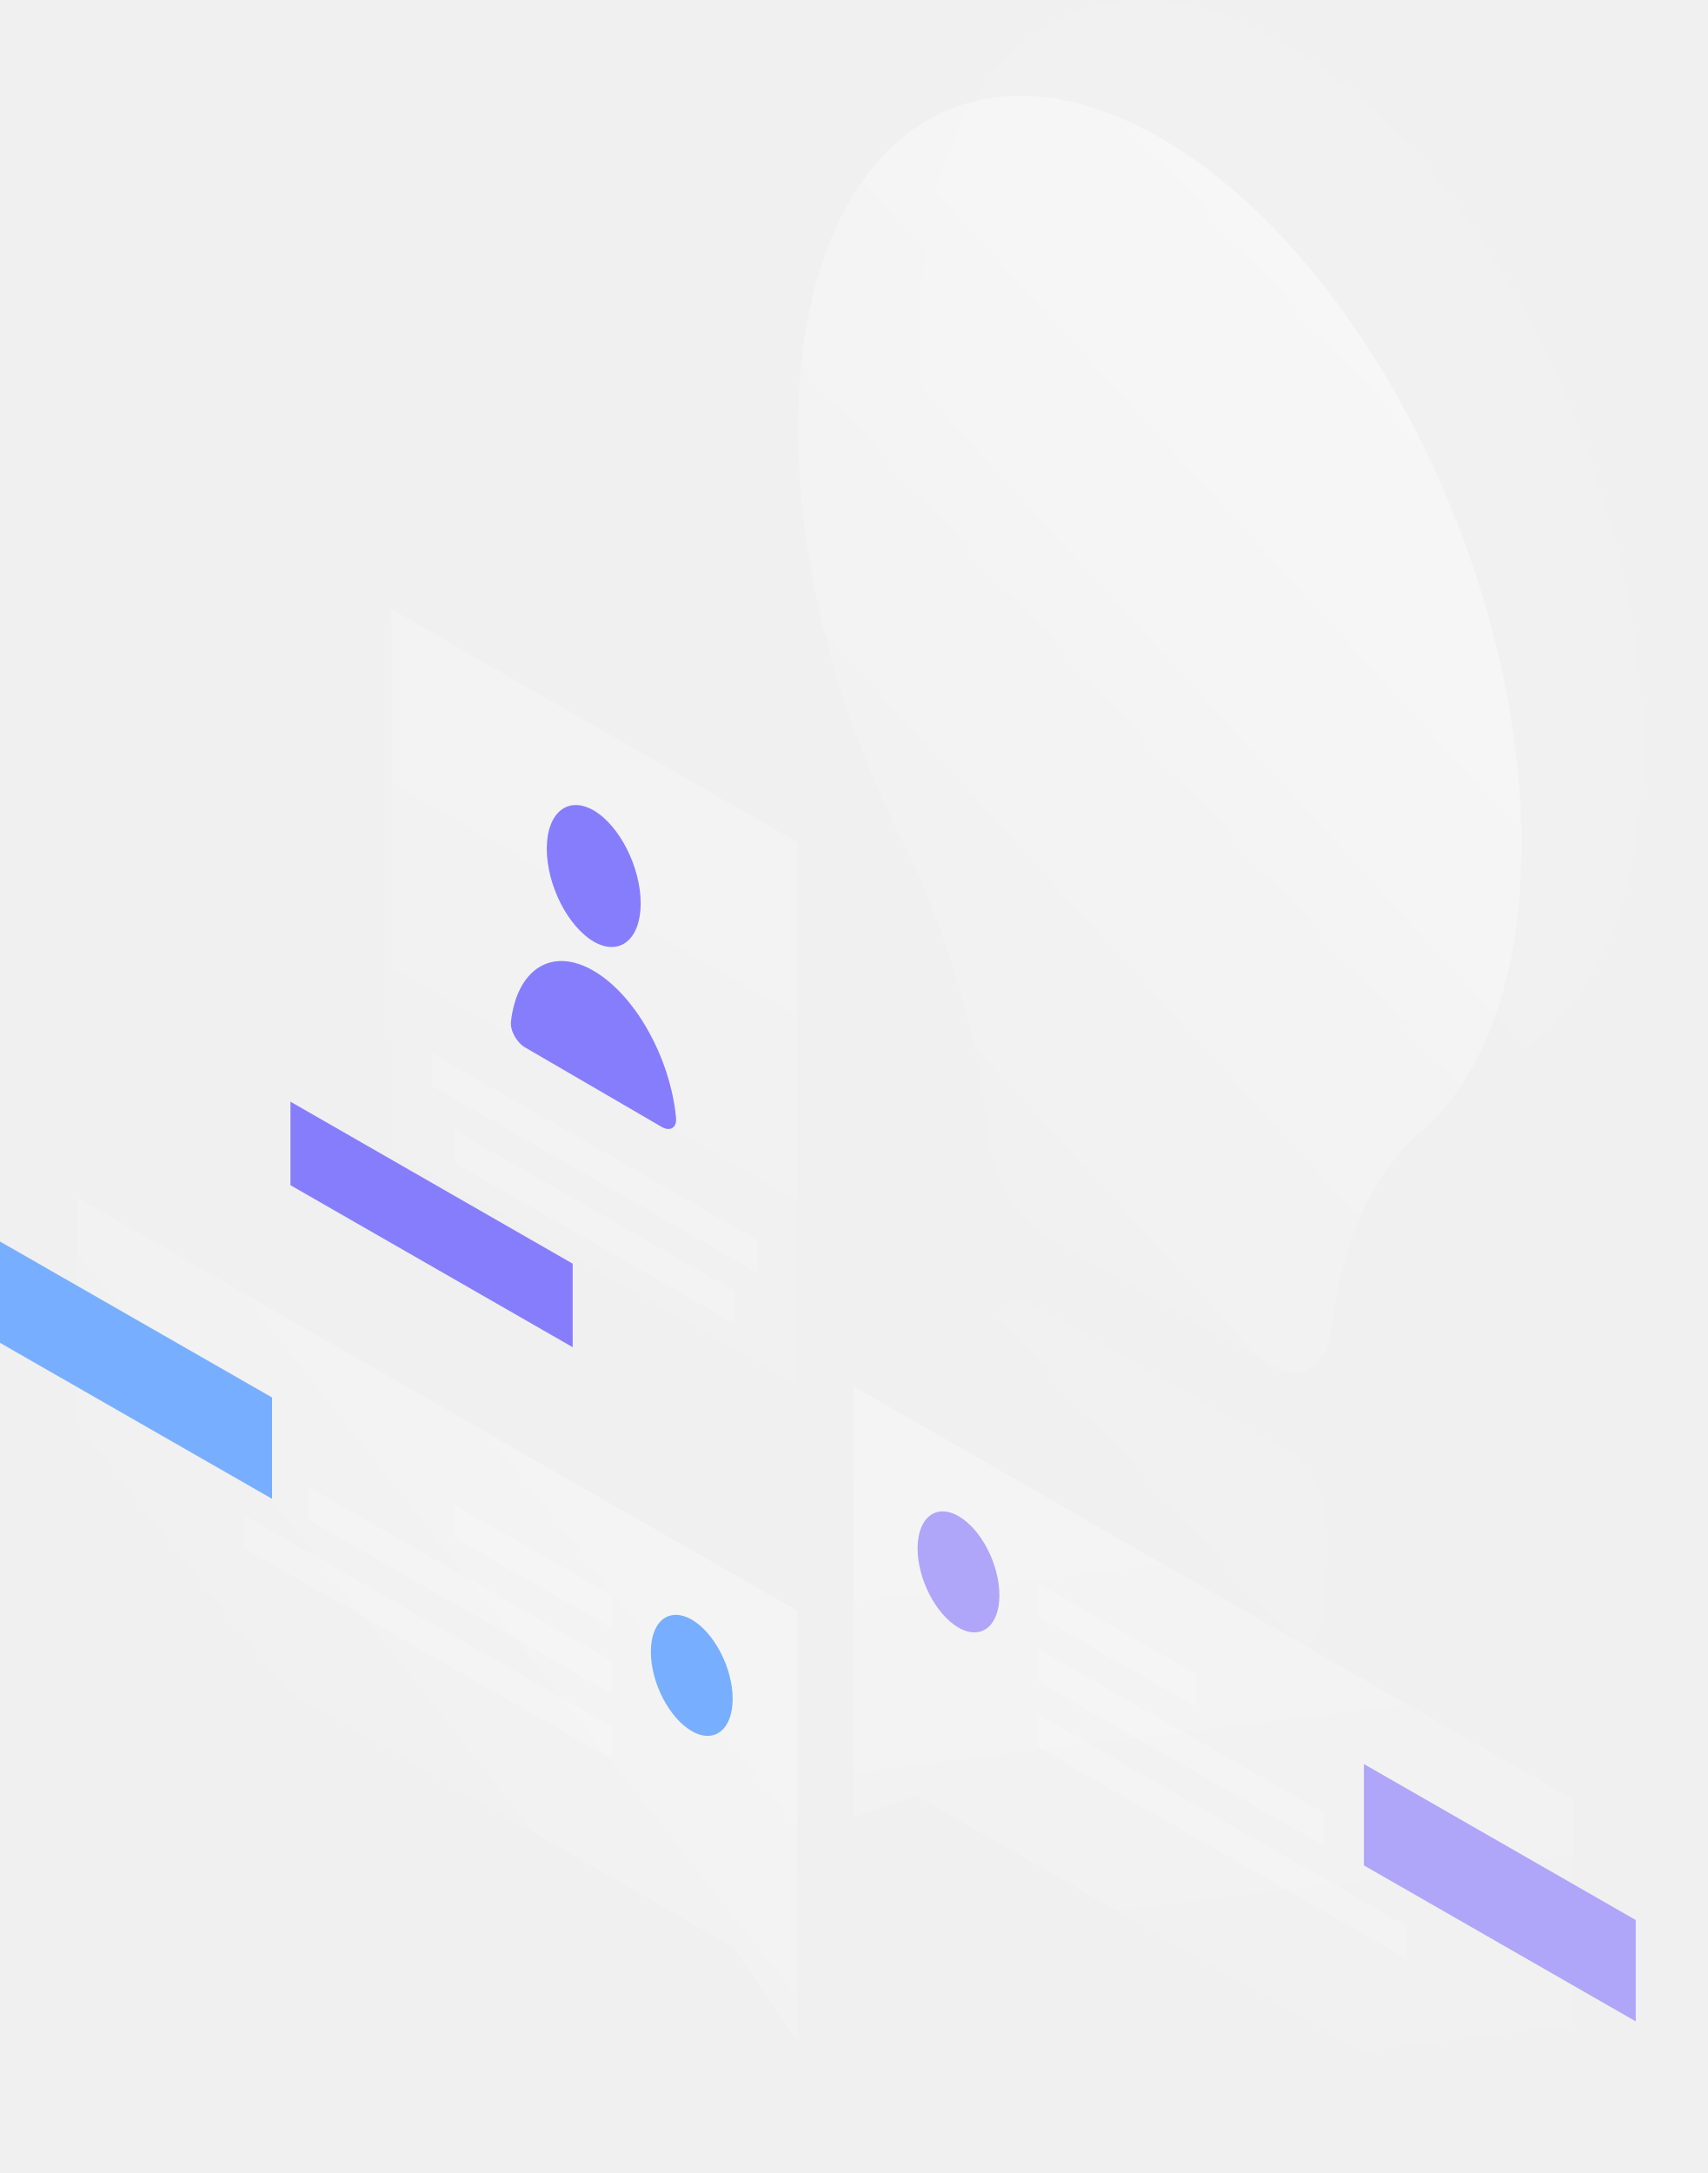
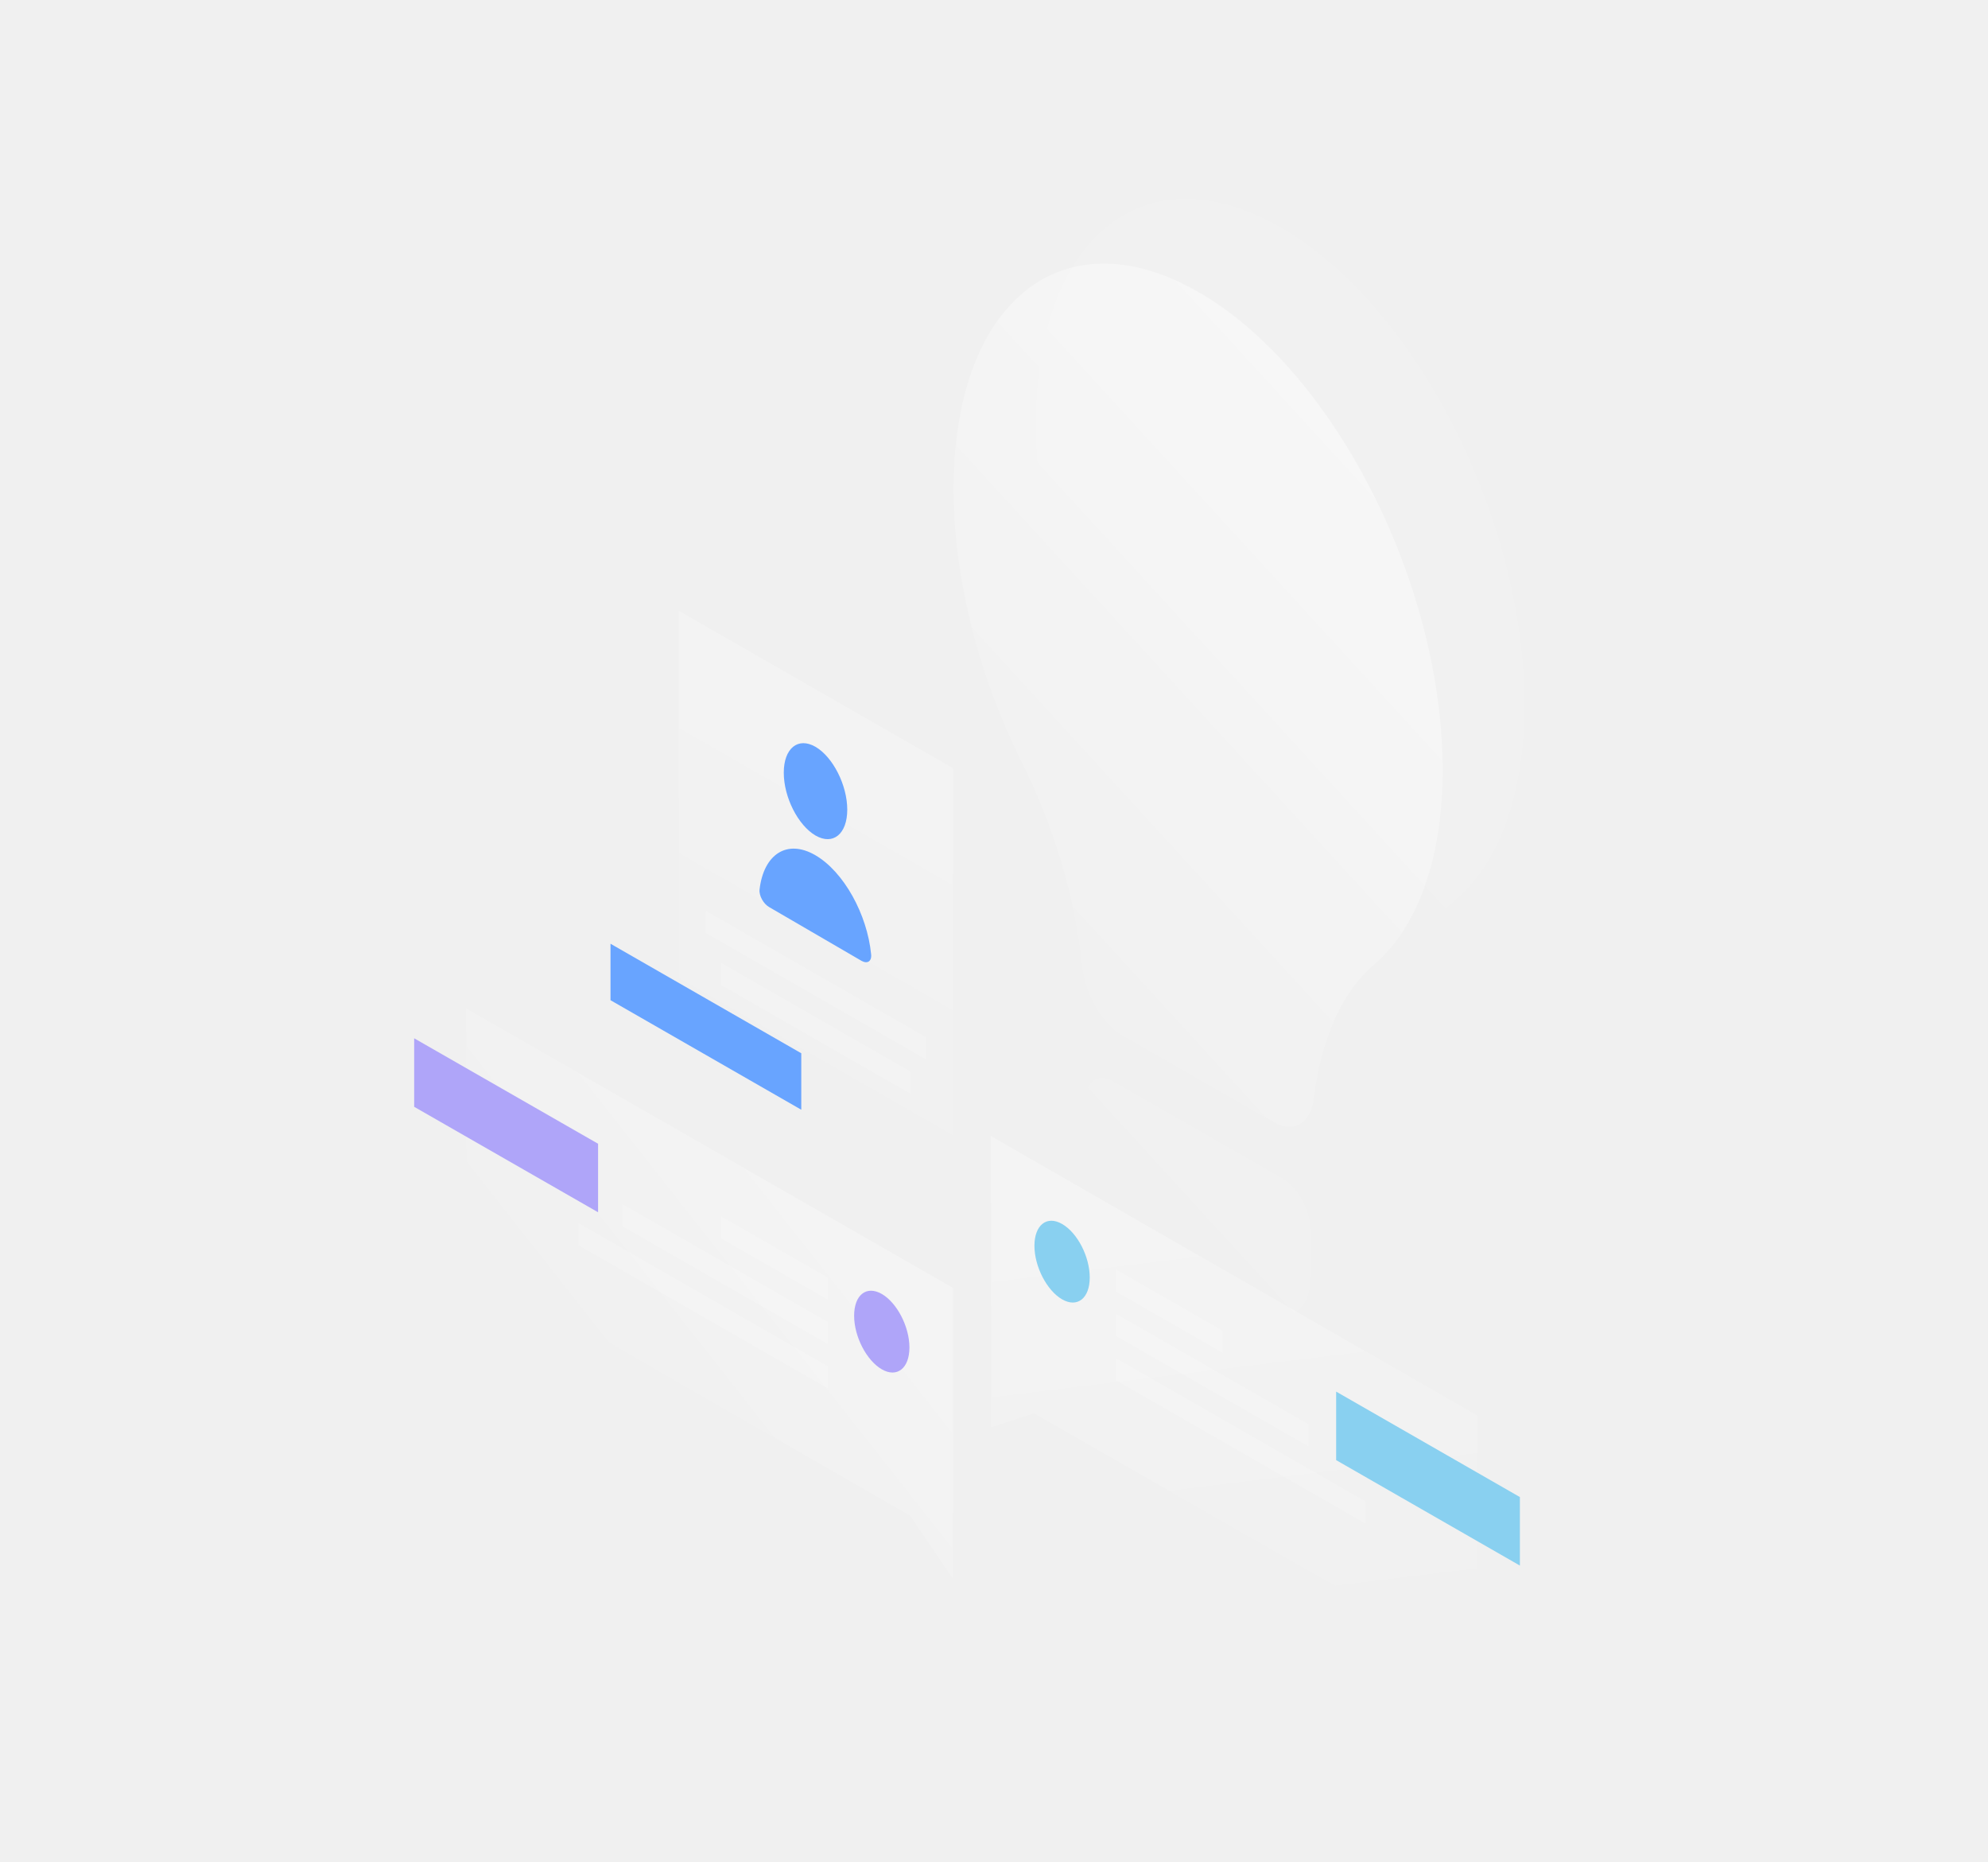
- <svg xmlns="http://www.w3.org/2000/svg" width="209" height="266" viewBox="0 0 209 266" fill="none">
-   <path opacity="0.07" d="M188.645 126.932C196.349 120.362 201.089 108.134 201.089 91.635C201.089 57.752 181.12 18.801 156.528 4.953C131.906 -8.924 112.292 7.34 112.529 41.488C112.648 57.722 117.329 75.135 124.884 90.279C130.721 101.947 134.543 114.97 135.817 127.079C136.321 132.265 139.432 137.627 143.017 139.69L170.513 155.453C174.127 157.545 177.209 155.659 177.772 151.092C179.016 140.456 182.779 131.97 188.645 126.932Z" fill="url(#paint0_linear_0_1539)" />
-   <path opacity="0.07" d="M177.238 182.913V175.665C177.238 171.776 174.986 167.385 172.172 165.706L141.299 147.969C138.484 146.349 136.232 148.175 136.232 152.064V159.312C136.232 165.146 139.314 171.628 143.343 174.81L170.187 190.22C174.157 191.722 177.238 188.688 177.238 182.913Z" fill="url(#paint1_linear_0_1539)" />
-   <path opacity="0.4" d="M173.801 138.659C181.505 132.088 186.245 119.861 186.245 103.361C186.245 69.478 166.276 30.527 141.684 16.68C117.033 2.802 97.448 19.066 97.686 53.214C97.804 69.449 102.485 86.862 110.041 102.006C115.877 113.673 119.699 126.696 120.974 138.806C121.477 143.991 124.588 149.354 128.173 151.416L155.669 167.179C159.283 169.271 162.365 167.386 162.928 162.819C164.202 152.182 167.964 143.667 173.801 138.659Z" fill="url(#paint2_linear_0_1539)" />
-   <path opacity="0.4" d="M162.424 194.639V187.391C162.424 183.502 160.172 179.112 157.357 177.433L126.484 159.696C123.67 158.075 121.418 159.902 121.418 163.791V171.039C121.418 176.873 124.499 183.355 128.529 186.537L155.372 201.946C159.342 203.449 162.424 200.414 162.424 194.639Z" fill="url(#paint3_linear_0_1539)" />
-   <path opacity="0.3" d="M97.567 197.173L9.392 146.555L9.422 192.253L89.804 238.393L97.597 249.854L97.567 197.173Z" fill="url(#paint4_linear_0_1539)" />
-   <path d="M0 164.38V151.976L33.303 171.068V183.473L0 164.38Z" fill="#78AEFF" />
-   <path opacity="0.15" d="M74.901 195.288L55.583 184.209V188.216L74.901 199.295V195.288Z" fill="white" />
-   <path opacity="0.15" d="M74.901 203.331L37.658 181.97V185.977L74.901 207.338V203.331Z" fill="white" />
-   <path opacity="0.15" d="M74.901 211.345L29.777 185.447V189.454L74.901 215.352V211.345Z" fill="white" />
-   <path d="M79.671 202.212C79.671 205.983 81.923 210.314 84.678 211.905C87.434 213.496 89.686 211.728 89.686 207.957C89.686 204.186 87.434 199.854 84.678 198.263C81.893 196.672 79.671 198.44 79.671 202.212Z" fill="#78AEFF" />
-   <path opacity="0.3" d="M104.441 169.684L192.586 220.302L192.615 266L112.233 219.86L104.47 222.394L104.441 169.684Z" fill="url(#paint5_linear_0_1539)" />
-   <path d="M166.957 228.346V215.941L200.23 235.034V247.438L166.957 228.346Z" fill="#AFA5F9" />
-   <path opacity="0.15" d="M127.107 193.844L146.424 204.922V208.929L127.107 197.851V193.844Z" fill="white" />
-   <path opacity="0.15" d="M127.107 201.858L161.979 221.864V225.871L127.107 205.894V201.858Z" fill="white" />
-   <path opacity="0.15" d="M127.107 209.901L172.231 235.8V239.807L127.107 213.908V209.901Z" fill="white" />
-   <path d="M122.336 195.288C122.336 199.059 120.085 200.827 117.329 199.236C114.574 197.645 112.322 193.313 112.322 189.542C112.322 185.771 114.574 184.003 117.329 185.594C120.114 187.185 122.336 191.516 122.336 195.288Z" fill="#AFA5F9" />
-   <path opacity="0.3" d="M47.939 74.605L97.596 103.096V194.58L47.939 166.089V74.605Z" fill="url(#paint6_linear_0_1539)" />
-   <path opacity="0.15" d="M52.828 128.906L92.708 151.799V155.806L52.828 132.913V128.906Z" fill="white" />
-   <path opacity="0.15" d="M55.613 138.334L89.893 158.016V162.023L55.613 142.342V138.334Z" fill="white" />
-   <path d="M70.101 154.687L35.554 134.858V145.082L70.101 164.911V154.687Z" fill="#867DFD" />
-   <path d="M78.427 110.58C78.427 114.999 75.849 117.091 72.679 115.265C69.509 113.408 66.931 108.341 66.931 103.892C66.931 99.472 69.509 97.38 72.679 99.207C75.849 101.063 78.427 106.16 78.427 110.58Z" fill="#867DFD" />
-   <path d="M72.649 118.83C67.524 115.854 63.287 118.653 62.546 125.046C62.428 126.166 63.257 127.639 64.294 128.229L81.005 137.952C82.042 138.541 82.871 138.069 82.753 136.802C82.042 129.495 77.775 121.806 72.649 118.83Z" fill="#867DFD" />
+ <svg xmlns="http://www.w3.org/2000/svg" width="360" height="337" viewBox="0 0 360 337" fill="none">
+   <path opacity="0.07" d="M263.645 162.932C271.349 156.362 276.089 144.134 276.089 127.635C276.089 93.752 256.12 54.801 231.528 40.953C206.907 27.076 187.292 43.34 187.529 77.488C187.648 93.722 192.329 111.135 199.885 126.279C205.721 137.947 209.544 150.97 210.818 163.079C211.321 168.265 214.432 173.627 218.017 175.69L245.513 191.453C249.127 193.545 252.209 191.659 252.772 187.092C254.016 176.456 257.779 167.97 263.645 162.932Z" fill="url(#paint0_linear_603_29283)" />
+   <path opacity="0.07" d="M252.238 218.913V211.665C252.238 207.776 249.986 203.385 247.171 201.706L216.298 183.969C213.484 182.349 211.232 184.175 211.232 188.064V195.312C211.232 201.146 214.313 207.628 218.343 210.81L245.186 226.22C249.157 227.722 252.238 224.688 252.238 218.913Z" fill="url(#paint1_linear_603_29283)" />
+   <path opacity="0.4" d="M248.801 174.659C256.504 168.088 261.245 155.861 261.245 139.361C261.245 105.478 241.275 66.527 216.684 52.679C192.033 38.802 172.448 55.066 172.685 89.214C172.804 105.449 177.485 122.862 185.04 138.006C190.877 149.673 194.699 162.696 195.973 174.806C196.477 179.991 199.588 185.354 203.173 187.416L230.668 203.179C234.283 205.271 237.364 203.386 237.927 198.819C239.201 188.182 242.964 179.667 248.801 174.659Z" fill="url(#paint2_linear_603_29283)" />
+   <path opacity="0.4" d="M237.424 230.639V223.391C237.424 219.502 235.172 215.112 232.357 213.433L201.484 195.696C198.67 194.075 196.418 195.902 196.418 199.791V207.039C196.418 212.873 199.499 219.355 203.529 222.537L230.372 237.946C234.343 239.449 237.424 236.414 237.424 230.639Z" fill="url(#paint3_linear_603_29283)" />
+   <path opacity="0.3" d="M172.567 233.173L84.392 182.555L84.422 228.253L164.804 274.393L172.596 285.854L172.567 233.173Z" fill="url(#paint4_linear_603_29283)" />
+   <path d="M75 200.38V187.976L108.303 207.068V219.473L75 200.38Z" fill="#AFA5F9" />
+   <path opacity="0.15" d="M149.901 231.288L130.583 220.209V224.216L149.901 235.295V231.288Z" fill="white" />
+   <path opacity="0.15" d="M149.901 239.331L112.658 217.97V221.977L149.901 243.338V239.331Z" fill="white" />
+   <path opacity="0.15" d="M149.901 247.345L104.777 221.447V225.454L149.901 251.352V247.345Z" fill="white" />
+   <path d="M154.671 238.211C154.671 241.983 156.923 246.314 159.679 247.905C162.434 249.496 164.686 247.728 164.686 243.957C164.686 240.186 162.434 235.854 159.679 234.263C156.894 232.672 154.671 234.44 154.671 238.211Z" fill="#AFA5F9" />
+   <path opacity="0.3" d="M179.441 205.684L267.586 256.302L267.616 302L187.233 255.86L179.471 258.394L179.441 205.684Z" fill="url(#paint5_linear_603_29283)" />
+   <path d="M241.957 264.346V251.941L275.23 271.034V283.438L241.957 264.346Z" fill="#89D0F0" />
+   <path opacity="0.15" d="M202.106 229.844L221.424 240.922V244.929L202.106 233.851V229.844Z" fill="white" />
+   <path opacity="0.15" d="M202.106 237.858L236.979 257.864V261.871L202.106 241.894V237.858Z" fill="white" />
+   <path opacity="0.15" d="M202.106 245.901L247.231 271.8V275.807L202.106 249.908V245.901Z" fill="white" />
+   <path d="M197.336 231.287C197.336 235.059 195.084 236.827 192.329 235.236C189.574 233.645 187.322 229.313 187.322 225.542C187.322 221.771 189.574 220.003 192.329 221.594C195.114 223.185 197.336 227.516 197.336 231.287Z" fill="#89D0F0" />
+   <path opacity="0.3" d="M122.939 110.605L172.596 139.096V230.58L122.939 202.089V110.605Z" fill="url(#paint6_linear_603_29283)" />
+   <path opacity="0.15" d="M127.828 164.906L167.708 187.799V191.806L127.828 168.913V164.906Z" fill="white" />
+   <path opacity="0.15" d="M130.613 174.334L164.893 194.016V198.023L130.613 178.342V174.334Z" fill="white" />
+   <path d="M145.101 190.687L110.554 170.858V181.082L145.101 200.911V190.687Z" fill="#68A4FF" />
+   <path d="M153.427 146.58C153.427 150.999 150.849 153.091 147.679 151.265C144.509 149.408 141.931 144.341 141.931 139.892C141.931 135.472 144.509 133.38 147.679 135.207C150.849 137.063 153.427 142.16 153.427 146.58Z" fill="#68A4FF" />
+   <path d="M147.649 154.83C142.524 151.854 138.287 154.653 137.546 161.046C137.427 162.166 138.257 163.639 139.294 164.229L156.005 173.952C157.042 174.541 157.871 174.069 157.753 172.802C157.042 165.495 152.775 157.806 147.649 154.83Z" fill="#68A4FF" />
  <defs>
-     <linearGradient id="paint0_linear_0_1539" x1="191.569" y1="43.114" x2="101.351" y2="125.717" gradientUnits="userSpaceOnUse">
+     <linearGradient id="paint0_linear_603_29283" x1="266.569" y1="79.114" x2="176.351" y2="161.717" gradientUnits="userSpaceOnUse">
      <stop stop-color="white" />
      <stop offset="1" stop-color="white" stop-opacity="0" />
    </linearGradient>
-     <linearGradient id="paint1_linear_0_1539" x1="238.494" y1="94.349" x2="148.276" y2="176.953" gradientUnits="userSpaceOnUse">
+     <linearGradient id="paint1_linear_603_29283" x1="313.493" y1="130.349" x2="223.276" y2="212.953" gradientUnits="userSpaceOnUse">
      <stop stop-color="white" />
      <stop offset="1" stop-color="white" stop-opacity="0" />
    </linearGradient>
-     <linearGradient id="paint2_linear_0_1539" x1="176.749" y1="54.834" x2="86.531" y2="137.437" gradientUnits="userSpaceOnUse">
+     <linearGradient id="paint2_linear_603_29283" x1="251.748" y1="90.834" x2="161.531" y2="173.437" gradientUnits="userSpaceOnUse">
      <stop stop-color="white" />
      <stop offset="1" stop-color="white" stop-opacity="0" />
    </linearGradient>
-     <linearGradient id="paint3_linear_0_1539" x1="223.674" y1="106.07" x2="133.456" y2="188.673" gradientUnits="userSpaceOnUse">
+     <linearGradient id="paint3_linear_603_29283" x1="298.674" y1="142.07" x2="208.457" y2="224.673" gradientUnits="userSpaceOnUse">
      <stop stop-color="white" />
      <stop offset="1" stop-color="white" stop-opacity="0" />
    </linearGradient>
-     <linearGradient id="paint4_linear_0_1539" x1="78.341" y1="178.869" x2="33.01" y2="214.561" gradientUnits="userSpaceOnUse">
+     <linearGradient id="paint4_linear_603_29283" x1="153.34" y1="214.869" x2="108.01" y2="250.561" gradientUnits="userSpaceOnUse">
      <stop stop-color="white" />
      <stop offset="1" stop-color="white" stop-opacity="0" />
    </linearGradient>
-     <linearGradient id="paint5_linear_0_1539" x1="142.303" y1="171.172" x2="153.576" y2="263.123" gradientUnits="userSpaceOnUse">
+     <linearGradient id="paint5_linear_603_29283" x1="217.303" y1="207.172" x2="228.576" y2="299.123" gradientUnits="userSpaceOnUse">
      <stop stop-color="white" />
      <stop offset="1" stop-color="white" stop-opacity="0" />
    </linearGradient>
-     <linearGradient id="paint6_linear_0_1539" x1="102.906" y1="82.668" x2="59.197" y2="158.818" gradientUnits="userSpaceOnUse">
+     <linearGradient id="paint6_linear_603_29283" x1="177.906" y1="118.668" x2="134.197" y2="194.818" gradientUnits="userSpaceOnUse">
      <stop stop-color="white" />
      <stop offset="1" stop-color="white" stop-opacity="0" />
    </linearGradient>
  </defs>
</svg>
